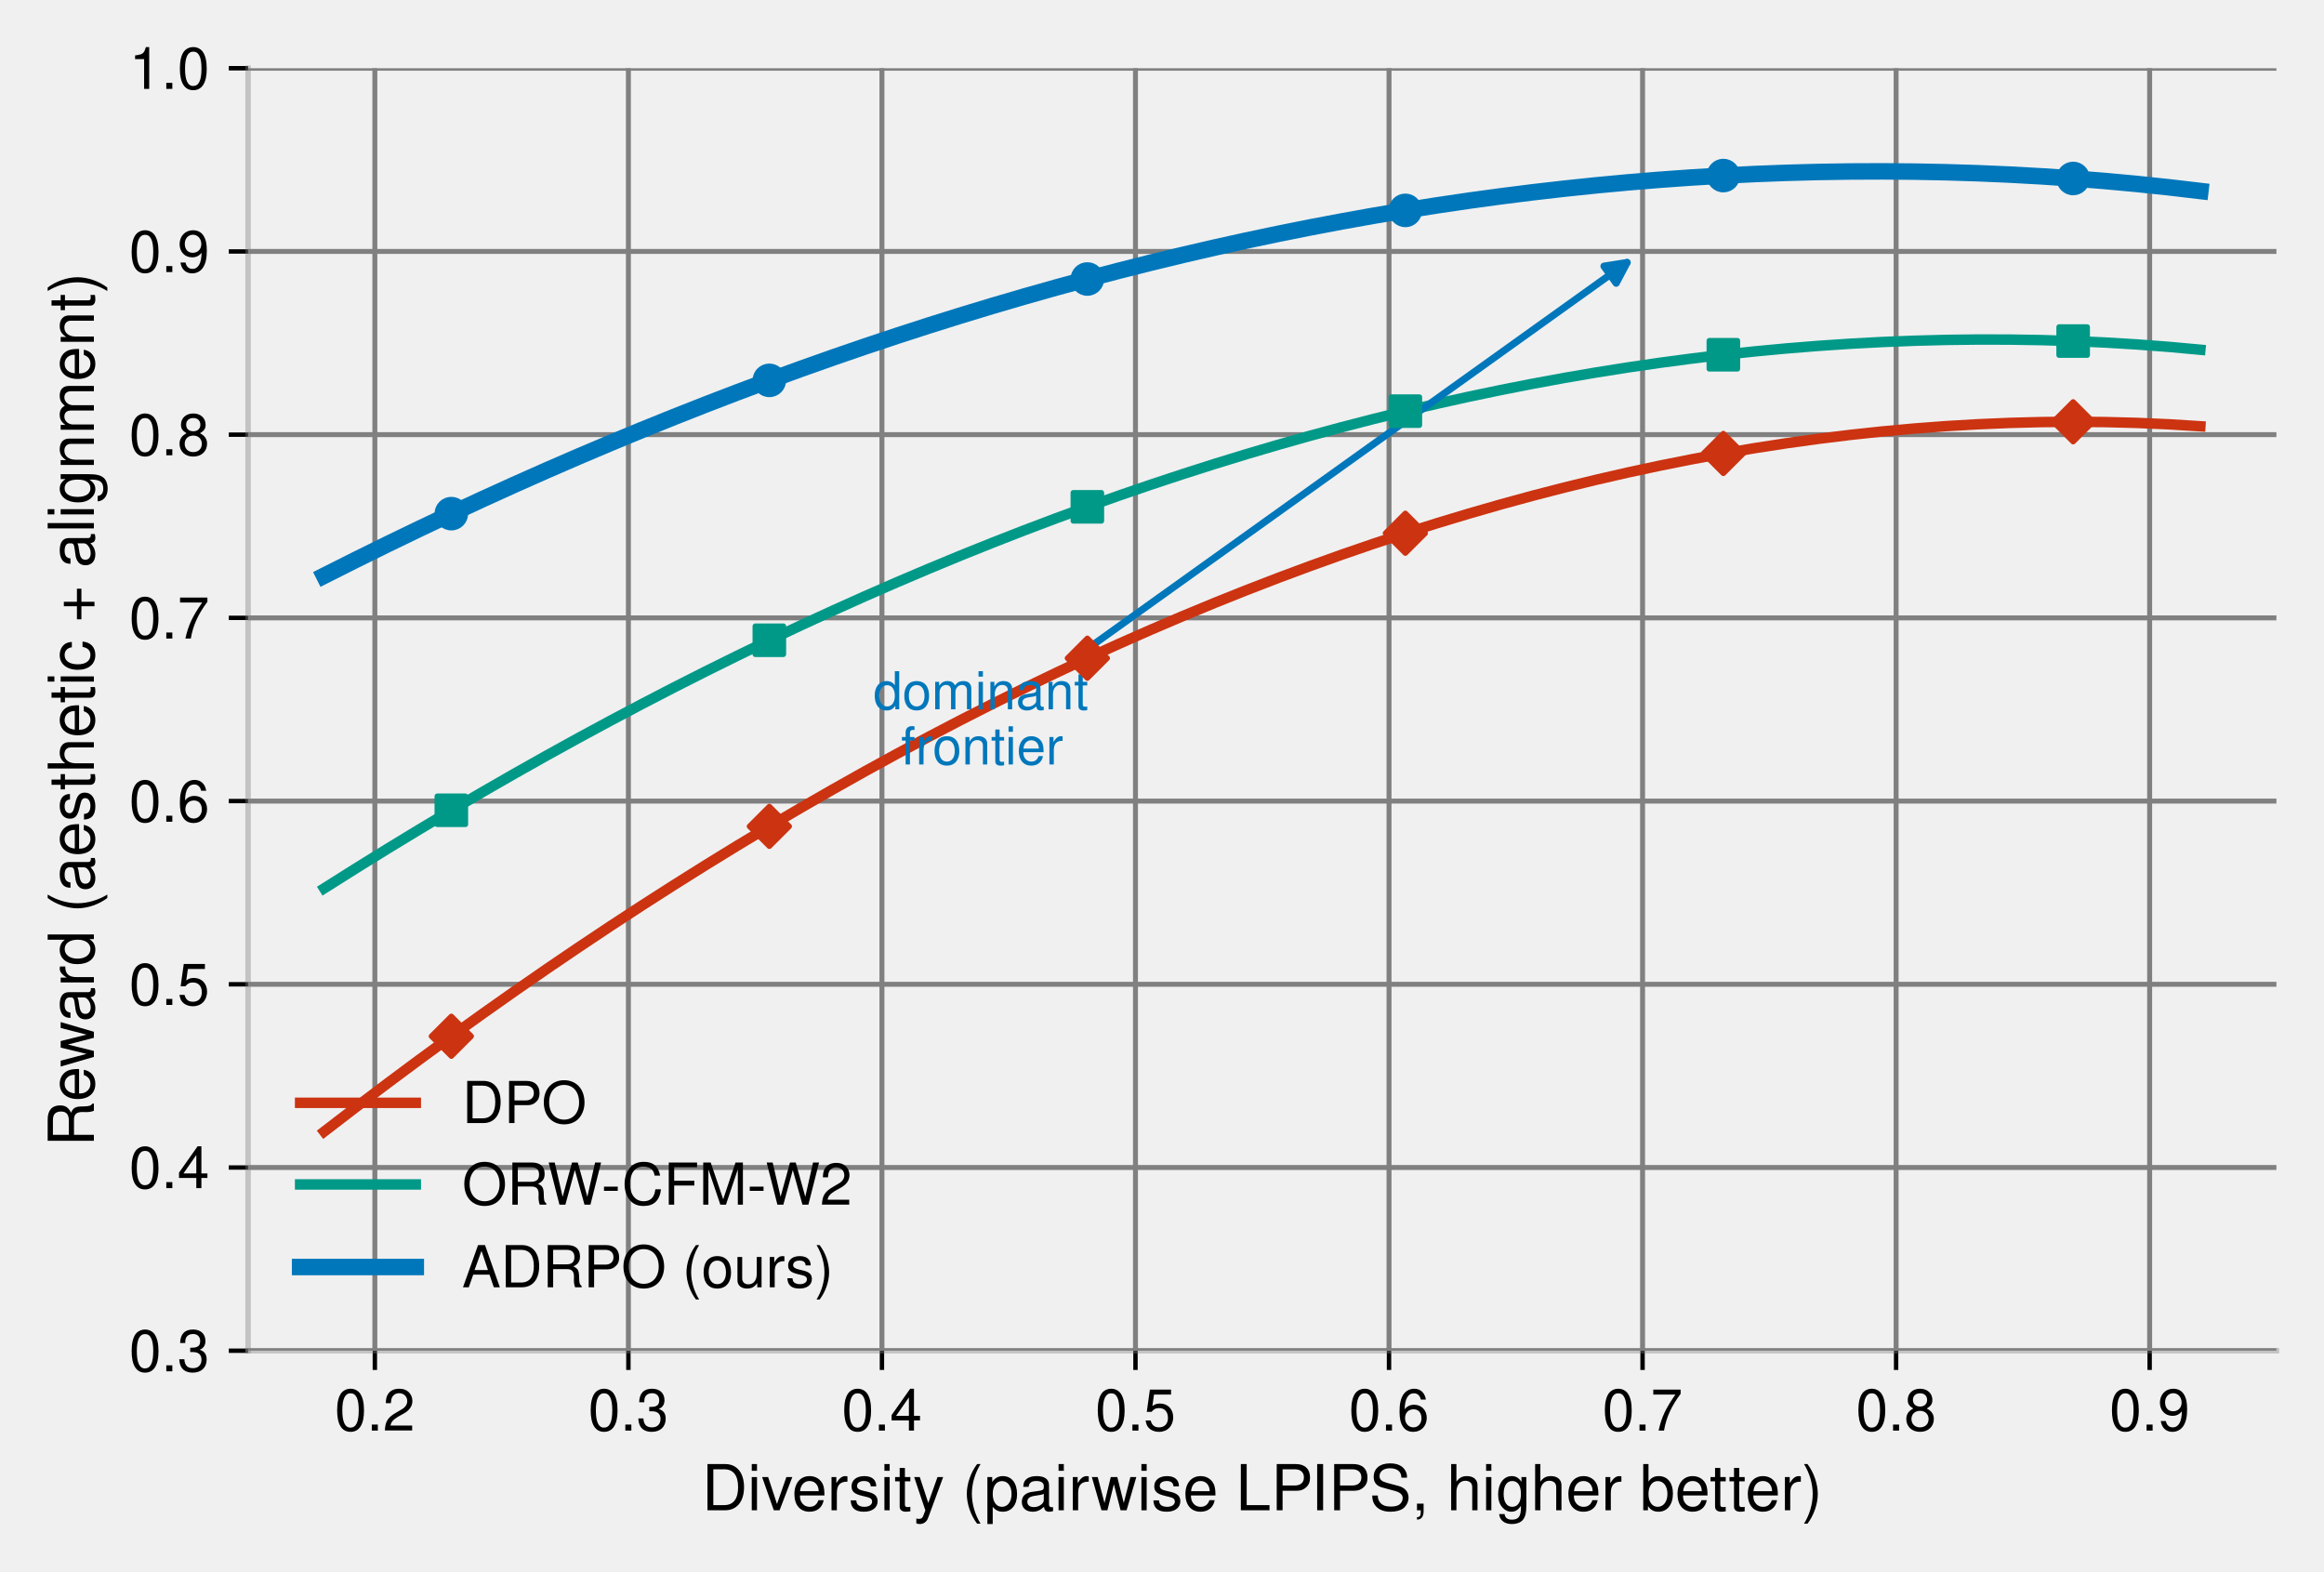
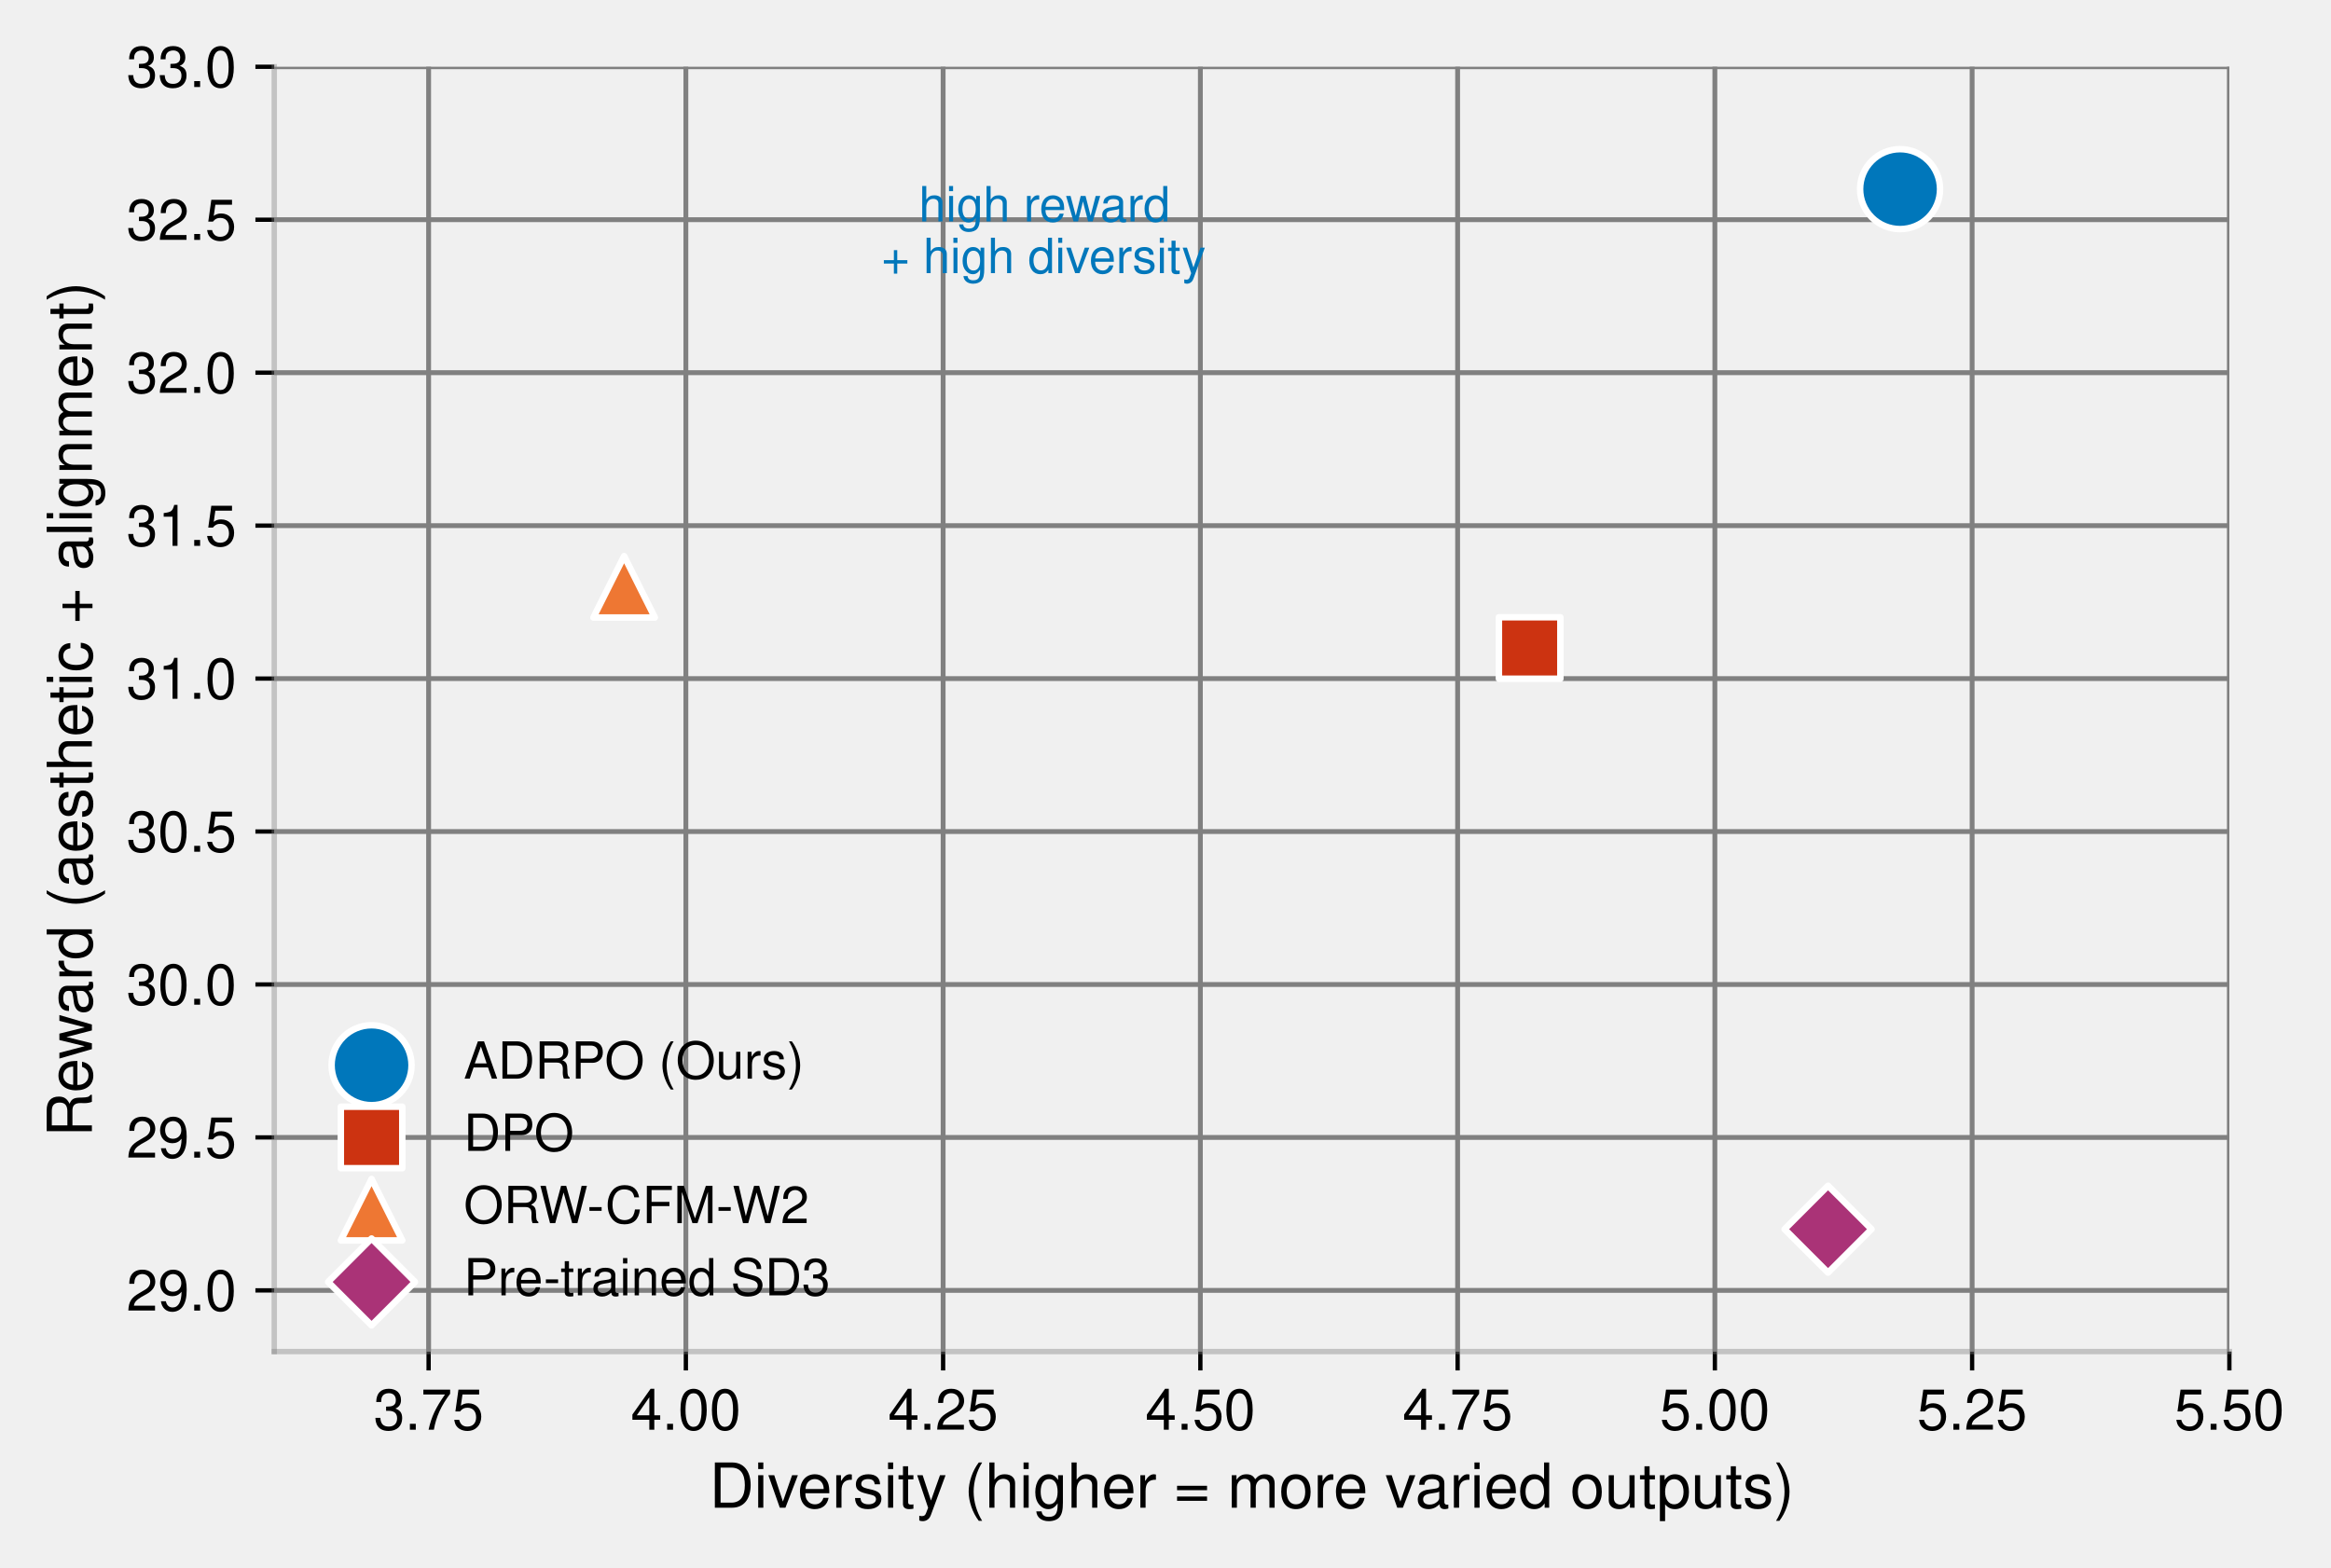
- <svg xmlns="http://www.w3.org/2000/svg" xmlns:xlink="http://www.w3.org/1999/xlink" viewBox="0 0 421.963 285.253" version="1.1">
+ <svg xmlns="http://www.w3.org/2000/svg" xmlns:xlink="http://www.w3.org/1999/xlink" viewBox="0 0 432.436 290.797" version="1.1">
  <defs>
    <style type="text/css">*{stroke-linejoin: round; stroke-linecap: butt}</style>
  </defs>
  <g id="figure_1">
    <g id="patch_1">
-       <path d="M 0 285.253  L 421.963 285.253  L 421.963 -0  L 0 -0  L 0 285.253  z " style="fill: none" />
+       <path d="M -0 290.797  L 432.436 290.797  L 432.436 0  L -0 0  L -0 290.797  z " style="fill: none" />
    </g>
    <g id="axes_1">
      <g id="patch_2">
-         <path d="M 45.043 245.237  L 413.323 245.237  L 413.323 12.389  L 45.043 12.389  L 45.043 245.237  z " style="fill: none" />
+         <path d="M 50.881 250.781  L 413.581 250.781  L 413.581 12.389  L 50.881 12.389  L 50.881 250.781  z " style="fill: none" />
      </g>
      <g id="matplotlib.axis_1">
        <g id="xtick_1">
          <g id="line2d_1">
-             <path d="M 68.061 245.237  L 68.061 12.389  " clip-path="url(#p3cca46b432)" style="fill: none; stroke: #808080; stroke-width: 0.9; stroke-linecap: square" />
+             <path d="M 79.515 250.781  L 79.515 12.389  " clip-path="url(#pc7fb6320b8)" style="fill: none; stroke: #808080; stroke-width: 0.9; stroke-linecap: square" />
          </g>
          <g id="line2d_2">
            <defs>
-               <path id="mcadd998ac5" d="M 0 0  L 0 3.5  " style="stroke: currentColor; stroke-width: 0.8" />
+               <path id="m6e962853aa" d="M 0 0  L 0 3.5  " style="stroke: currentColor; stroke-width: 0.8" />
            </defs>
            <g>
-               <use xlink:href="#mcadd998ac5" x="68.061" y="245.237" style="fill: currentColor; stroke: currentColor; stroke-width: 0.8" />
+               <use xlink:href="#m6e962853aa" x="79.515" y="250.781" style="fill: currentColor; stroke: currentColor; stroke-width: 0.8" />
            </g>
          </g>
          <g id="text_1">
-             <text style="font-size: 10.5px; font-family: 'Helvetica Neue', 'Helvetica', 'Arial', 'DejaVu Sans', sans-serif; text-anchor: middle; fill: currentColor" x="68.061" y="259.734" transform="rotate(-0 68.06086 259.7345)">0.2</text>
+             <text style="font-size: 10.5px; font-family: 'Helvetica Neue', 'Helvetica', 'Arial', 'DejaVu Sans', sans-serif; text-anchor: middle; fill: currentColor" x="79.515" y="265.278" transform="rotate(-0 79.51491 265.2785)">3.75</text>
          </g>
        </g>
        <g id="xtick_2">
          <g id="line2d_3">
-             <path d="M 114.096 245.237  L 114.096 12.389  " clip-path="url(#p3cca46b432)" style="fill: none; stroke: #808080; stroke-width: 0.9; stroke-linecap: square" />
+             <path d="M 127.239 250.781  L 127.239 12.389  " clip-path="url(#pc7fb6320b8)" style="fill: none; stroke: #808080; stroke-width: 0.9; stroke-linecap: square" />
          </g>
          <g id="line2d_4">
            <g>
-               <use xlink:href="#mcadd998ac5" x="114.096" y="245.237" style="fill: currentColor; stroke: currentColor; stroke-width: 0.8" />
+               <use xlink:href="#m6e962853aa" x="127.239" y="250.781" style="fill: currentColor; stroke: currentColor; stroke-width: 0.8" />
            </g>
          </g>
          <g id="text_2">
-             <text style="font-size: 10.5px; font-family: 'Helvetica Neue', 'Helvetica', 'Arial', 'DejaVu Sans', sans-serif; text-anchor: middle; fill: currentColor" x="114.096" y="259.734" transform="rotate(-0 114.0959 259.7345)">0.3</text>
+             <text style="font-size: 10.5px; font-family: 'Helvetica Neue', 'Helvetica', 'Arial', 'DejaVu Sans', sans-serif; text-anchor: middle; fill: currentColor" x="127.239" y="265.278" transform="rotate(-0 127.2386 265.2785)">4.00</text>
          </g>
        </g>
        <g id="xtick_3">
          <g id="line2d_5">
-             <path d="M 160.131 245.237  L 160.131 12.389  " clip-path="url(#p3cca46b432)" style="fill: none; stroke: #808080; stroke-width: 0.9; stroke-linecap: square" />
+             <path d="M 174.962 250.781  L 174.962 12.389  " clip-path="url(#pc7fb6320b8)" style="fill: none; stroke: #808080; stroke-width: 0.9; stroke-linecap: square" />
          </g>
          <g id="line2d_6">
            <g>
-               <use xlink:href="#mcadd998ac5" x="160.131" y="245.237" style="fill: currentColor; stroke: currentColor; stroke-width: 0.8" />
+               <use xlink:href="#m6e962853aa" x="174.962" y="250.781" style="fill: currentColor; stroke: currentColor; stroke-width: 0.8" />
            </g>
          </g>
          <g id="text_3">
-             <text style="font-size: 10.5px; font-family: 'Helvetica Neue', 'Helvetica', 'Arial', 'DejaVu Sans', sans-serif; text-anchor: middle; fill: currentColor" x="160.131" y="259.734" transform="rotate(-0 160.1309 259.7345)">0.4</text>
+             <text style="font-size: 10.5px; font-family: 'Helvetica Neue', 'Helvetica', 'Arial', 'DejaVu Sans', sans-serif; text-anchor: middle; fill: currentColor" x="174.962" y="265.278" transform="rotate(-0 174.9623 265.2785)">4.25</text>
          </g>
        </g>
        <g id="xtick_4">
          <g id="line2d_7">
-             <path d="M 206.166 245.237  L 206.166 12.389  " clip-path="url(#p3cca46b432)" style="fill: none; stroke: #808080; stroke-width: 0.9; stroke-linecap: square" />
+             <path d="M 222.686 250.781  L 222.686 12.389  " clip-path="url(#pc7fb6320b8)" style="fill: none; stroke: #808080; stroke-width: 0.9; stroke-linecap: square" />
          </g>
          <g id="line2d_8">
            <g>
-               <use xlink:href="#mcadd998ac5" x="206.166" y="245.237" style="fill: currentColor; stroke: currentColor; stroke-width: 0.8" />
+               <use xlink:href="#m6e962853aa" x="222.686" y="250.781" style="fill: currentColor; stroke: currentColor; stroke-width: 0.8" />
            </g>
          </g>
          <g id="text_4">
-             <text style="font-size: 10.5px; font-family: 'Helvetica Neue', 'Helvetica', 'Arial', 'DejaVu Sans', sans-serif; text-anchor: middle; fill: currentColor" x="206.166" y="259.734" transform="rotate(-0 206.1659 259.7345)">0.5</text>
+             <text style="font-size: 10.5px; font-family: 'Helvetica Neue', 'Helvetica', 'Arial', 'DejaVu Sans', sans-serif; text-anchor: middle; fill: currentColor" x="222.686" y="265.278" transform="rotate(-0 222.686 265.2785)">4.50</text>
          </g>
        </g>
        <g id="xtick_5">
          <g id="line2d_9">
-             <path d="M 252.201 245.237  L 252.201 12.389  " clip-path="url(#p3cca46b432)" style="fill: none; stroke: #808080; stroke-width: 0.9; stroke-linecap: square" />
+             <path d="M 270.41 250.781  L 270.41 12.389  " clip-path="url(#pc7fb6320b8)" style="fill: none; stroke: #808080; stroke-width: 0.9; stroke-linecap: square" />
          </g>
          <g id="line2d_10">
            <g>
-               <use xlink:href="#mcadd998ac5" x="252.201" y="245.237" style="fill: currentColor; stroke: currentColor; stroke-width: 0.8" />
+               <use xlink:href="#m6e962853aa" x="270.41" y="250.781" style="fill: currentColor; stroke: currentColor; stroke-width: 0.8" />
            </g>
          </g>
          <g id="text_5">
-             <text style="font-size: 10.5px; font-family: 'Helvetica Neue', 'Helvetica', 'Arial', 'DejaVu Sans', sans-serif; text-anchor: middle; fill: currentColor" x="252.201" y="259.734" transform="rotate(-0 252.2009 259.7345)">0.6</text>
+             <text style="font-size: 10.5px; font-family: 'Helvetica Neue', 'Helvetica', 'Arial', 'DejaVu Sans', sans-serif; text-anchor: middle; fill: currentColor" x="270.41" y="265.278" transform="rotate(-0 270.4096 265.2785)">4.75</text>
          </g>
        </g>
        <g id="xtick_6">
          <g id="line2d_11">
-             <path d="M 298.236 245.237  L 298.236 12.389  " clip-path="url(#p3cca46b432)" style="fill: none; stroke: #808080; stroke-width: 0.9; stroke-linecap: square" />
+             <path d="M 318.133 250.781  L 318.133 12.389  " clip-path="url(#pc7fb6320b8)" style="fill: none; stroke: #808080; stroke-width: 0.9; stroke-linecap: square" />
          </g>
          <g id="line2d_12">
            <g>
-               <use xlink:href="#mcadd998ac5" x="298.236" y="245.237" style="fill: currentColor; stroke: currentColor; stroke-width: 0.8" />
+               <use xlink:href="#m6e962853aa" x="318.133" y="250.781" style="fill: currentColor; stroke: currentColor; stroke-width: 0.8" />
            </g>
          </g>
          <g id="text_6">
-             <text style="font-size: 10.5px; font-family: 'Helvetica Neue', 'Helvetica', 'Arial', 'DejaVu Sans', sans-serif; text-anchor: middle; fill: currentColor" x="298.236" y="259.734" transform="rotate(-0 298.2359 259.7345)">0.7</text>
+             <text style="font-size: 10.5px; font-family: 'Helvetica Neue', 'Helvetica', 'Arial', 'DejaVu Sans', sans-serif; text-anchor: middle; fill: currentColor" x="318.133" y="265.278" transform="rotate(-0 318.1333 265.2785)">5.00</text>
          </g>
        </g>
        <g id="xtick_7">
          <g id="line2d_13">
-             <path d="M 344.271 245.237  L 344.271 12.389  " clip-path="url(#p3cca46b432)" style="fill: none; stroke: #808080; stroke-width: 0.9; stroke-linecap: square" />
+             <path d="M 365.857 250.781  L 365.857 12.389  " clip-path="url(#pc7fb6320b8)" style="fill: none; stroke: #808080; stroke-width: 0.9; stroke-linecap: square" />
          </g>
          <g id="line2d_14">
            <g>
-               <use xlink:href="#mcadd998ac5" x="344.271" y="245.237" style="fill: currentColor; stroke: currentColor; stroke-width: 0.8" />
+               <use xlink:href="#m6e962853aa" x="365.857" y="250.781" style="fill: currentColor; stroke: currentColor; stroke-width: 0.8" />
            </g>
          </g>
          <g id="text_7">
-             <text style="font-size: 10.5px; font-family: 'Helvetica Neue', 'Helvetica', 'Arial', 'DejaVu Sans', sans-serif; text-anchor: middle; fill: currentColor" x="344.271" y="259.734" transform="rotate(-0 344.2709 259.7345)">0.8</text>
+             <text style="font-size: 10.5px; font-family: 'Helvetica Neue', 'Helvetica', 'Arial', 'DejaVu Sans', sans-serif; text-anchor: middle; fill: currentColor" x="365.857" y="265.278" transform="rotate(-0 365.857 265.2785)">5.25</text>
          </g>
        </g>
        <g id="xtick_8">
          <g id="line2d_15">
-             <path d="M 390.306 245.237  L 390.306 12.389  " clip-path="url(#p3cca46b432)" style="fill: none; stroke: #808080; stroke-width: 0.9; stroke-linecap: square" />
+             <path d="M 413.581 250.781  L 413.581 12.389  " clip-path="url(#pc7fb6320b8)" style="fill: none; stroke: #808080; stroke-width: 0.9; stroke-linecap: square" />
          </g>
          <g id="line2d_16">
            <g>
-               <use xlink:href="#mcadd998ac5" x="390.306" y="245.237" style="fill: currentColor; stroke: currentColor; stroke-width: 0.8" />
+               <use xlink:href="#m6e962853aa" x="413.581" y="250.781" style="fill: currentColor; stroke: currentColor; stroke-width: 0.8" />
            </g>
          </g>
          <g id="text_8">
-             <text style="font-size: 10.5px; font-family: 'Helvetica Neue', 'Helvetica', 'Arial', 'DejaVu Sans', sans-serif; text-anchor: middle; fill: currentColor" x="390.306" y="259.734" transform="rotate(-0 390.3059 259.7345)">0.9</text>
+             <text style="font-size: 10.5px; font-family: 'Helvetica Neue', 'Helvetica', 'Arial', 'DejaVu Sans', sans-serif; text-anchor: middle; fill: currentColor" x="413.581" y="265.278" transform="rotate(-0 413.5807 265.2785)">5.50</text>
          </g>
        </g>
        <g id="text_9">
-           <text style="font-size: 11.5px; font-family: 'Helvetica Neue', 'Helvetica', 'Arial', 'DejaVu Sans', sans-serif; text-anchor: middle; fill: currentColor" x="229.183" y="274.209" transform="rotate(-0 229.1834 274.2091)">Diversity  (pairwise LPIPS, higher better)</text>
+           <text style="font-size: 11.5px; font-family: 'Helvetica Neue', 'Helvetica', 'Arial', 'DejaVu Sans', sans-serif; text-anchor: middle; fill: currentColor" x="232.231" y="279.753" transform="rotate(-0 232.2307 279.7531)">Diversity  (higher = more varied outputs)</text>
        </g>
      </g>
      <g id="matplotlib.axis_2">
        <g id="ytick_1">
          <g id="line2d_17">
-             <path d="M 45.043 245.237  L 413.323 245.237  " clip-path="url(#p3cca46b432)" style="fill: none; stroke: #808080; stroke-width: 0.9; stroke-linecap: square" />
+             <path d="M 50.881 239.429  L 413.581 239.429  " clip-path="url(#pc7fb6320b8)" style="fill: none; stroke: #808080; stroke-width: 0.9; stroke-linecap: square" />
          </g>
          <g id="line2d_18">
            <defs>
-               <path id="mdf50084519" d="M 0 0  L -3.5 0  " style="stroke: currentColor; stroke-width: 0.8" />
+               <path id="m9c4fc6ba1e" d="M 0 0  L -3.5 0  " style="stroke: currentColor; stroke-width: 0.8" />
            </defs>
            <g>
-               <use xlink:href="#mdf50084519" x="45.043" y="245.237" style="fill: currentColor; stroke: currentColor; stroke-width: 0.8" />
+               <use xlink:href="#m9c4fc6ba1e" x="50.881" y="239.429" style="fill: currentColor; stroke: currentColor; stroke-width: 0.8" />
            </g>
          </g>
          <g id="text_10">
-             <text style="font-size: 10.5px; font-family: 'Helvetica Neue', 'Helvetica', 'Arial', 'DejaVu Sans', sans-serif; text-anchor: end; fill: currentColor" x="38.043" y="248.986" transform="rotate(-0 38.04336 248.9857)">0.3</text>
+             <text style="font-size: 10.5px; font-family: 'Helvetica Neue', 'Helvetica', 'Arial', 'DejaVu Sans', sans-serif; text-anchor: end; fill: currentColor" x="43.881" y="243.178" transform="rotate(-0 43.8807 243.1777)">29.0</text>
          </g>
        </g>
        <g id="ytick_2">
          <g id="line2d_19">
-             <path d="M 45.043 211.973  L 413.323 211.973  " clip-path="url(#p3cca46b432)" style="fill: none; stroke: #808080; stroke-width: 0.9; stroke-linecap: square" />
+             <path d="M 50.881 211.049  L 413.581 211.049  " clip-path="url(#pc7fb6320b8)" style="fill: none; stroke: #808080; stroke-width: 0.9; stroke-linecap: square" />
          </g>
          <g id="line2d_20">
            <g>
-               <use xlink:href="#mdf50084519" x="45.043" y="211.973" style="fill: currentColor; stroke: currentColor; stroke-width: 0.8" />
+               <use xlink:href="#m9c4fc6ba1e" x="50.881" y="211.049" style="fill: currentColor; stroke: currentColor; stroke-width: 0.8" />
            </g>
          </g>
          <g id="text_11">
-             <text style="font-size: 10.5px; font-family: 'Helvetica Neue', 'Helvetica', 'Arial', 'DejaVu Sans', sans-serif; text-anchor: end; fill: currentColor" x="38.043" y="215.722" transform="rotate(-0 38.04336 215.7217)">0.4</text>
+             <text style="font-size: 10.5px; font-family: 'Helvetica Neue', 'Helvetica', 'Arial', 'DejaVu Sans', sans-serif; text-anchor: end; fill: currentColor" x="43.881" y="214.798" transform="rotate(-0 43.8807 214.7977)">29.5</text>
          </g>
        </g>
        <g id="ytick_3">
          <g id="line2d_21">
-             <path d="M 45.043 178.709  L 413.323 178.709  " clip-path="url(#p3cca46b432)" style="fill: none; stroke: #808080; stroke-width: 0.9; stroke-linecap: square" />
+             <path d="M 50.881 182.669  L 413.581 182.669  " clip-path="url(#pc7fb6320b8)" style="fill: none; stroke: #808080; stroke-width: 0.9; stroke-linecap: square" />
          </g>
          <g id="line2d_22">
            <g>
-               <use xlink:href="#mdf50084519" x="45.043" y="178.709" style="fill: currentColor; stroke: currentColor; stroke-width: 0.8" />
+               <use xlink:href="#m9c4fc6ba1e" x="50.881" y="182.669" style="fill: currentColor; stroke: currentColor; stroke-width: 0.8" />
            </g>
          </g>
          <g id="text_12">
-             <text style="font-size: 10.5px; font-family: 'Helvetica Neue', 'Helvetica', 'Arial', 'DejaVu Sans', sans-serif; text-anchor: end; fill: currentColor" x="38.043" y="182.458" transform="rotate(-0 38.04336 182.4577)">0.5</text>
+             <text style="font-size: 10.5px; font-family: 'Helvetica Neue', 'Helvetica', 'Arial', 'DejaVu Sans', sans-serif; text-anchor: end; fill: currentColor" x="43.881" y="186.418" transform="rotate(-0 43.8807 186.4177)">30.0</text>
          </g>
        </g>
        <g id="ytick_4">
          <g id="line2d_23">
-             <path d="M 45.043 145.445  L 413.323 145.445  " clip-path="url(#p3cca46b432)" style="fill: none; stroke: #808080; stroke-width: 0.9; stroke-linecap: square" />
+             <path d="M 50.881 154.289  L 413.581 154.289  " clip-path="url(#pc7fb6320b8)" style="fill: none; stroke: #808080; stroke-width: 0.9; stroke-linecap: square" />
          </g>
          <g id="line2d_24">
            <g>
-               <use xlink:href="#mdf50084519" x="45.043" y="145.445" style="fill: currentColor; stroke: currentColor; stroke-width: 0.8" />
+               <use xlink:href="#m9c4fc6ba1e" x="50.881" y="154.289" style="fill: currentColor; stroke: currentColor; stroke-width: 0.8" />
            </g>
          </g>
          <g id="text_13">
-             <text style="font-size: 10.5px; font-family: 'Helvetica Neue', 'Helvetica', 'Arial', 'DejaVu Sans', sans-serif; text-anchor: end; fill: currentColor" x="38.043" y="149.194" transform="rotate(-0 38.04336 149.1937)">0.6</text>
+             <text style="font-size: 10.5px; font-family: 'Helvetica Neue', 'Helvetica', 'Arial', 'DejaVu Sans', sans-serif; text-anchor: end; fill: currentColor" x="43.881" y="158.038" transform="rotate(-0 43.8807 158.0377)">30.5</text>
          </g>
        </g>
        <g id="ytick_5">
          <g id="line2d_25">
-             <path d="M 45.043 112.181  L 413.323 112.181  " clip-path="url(#p3cca46b432)" style="fill: none; stroke: #808080; stroke-width: 0.9; stroke-linecap: square" />
+             <path d="M 50.881 125.909  L 413.581 125.909  " clip-path="url(#pc7fb6320b8)" style="fill: none; stroke: #808080; stroke-width: 0.9; stroke-linecap: square" />
          </g>
          <g id="line2d_26">
            <g>
-               <use xlink:href="#mdf50084519" x="45.043" y="112.181" style="fill: currentColor; stroke: currentColor; stroke-width: 0.8" />
+               <use xlink:href="#m9c4fc6ba1e" x="50.881" y="125.909" style="fill: currentColor; stroke: currentColor; stroke-width: 0.8" />
            </g>
          </g>
          <g id="text_14">
-             <text style="font-size: 10.5px; font-family: 'Helvetica Neue', 'Helvetica', 'Arial', 'DejaVu Sans', sans-serif; text-anchor: end; fill: currentColor" x="38.043" y="115.93" transform="rotate(-0 38.04336 115.9297)">0.7</text>
+             <text style="font-size: 10.5px; font-family: 'Helvetica Neue', 'Helvetica', 'Arial', 'DejaVu Sans', sans-serif; text-anchor: end; fill: currentColor" x="43.881" y="129.658" transform="rotate(-0 43.8807 129.6577)">31.0</text>
          </g>
        </g>
        <g id="ytick_6">
          <g id="line2d_27">
-             <path d="M 45.043 78.917  L 413.323 78.917  " clip-path="url(#p3cca46b432)" style="fill: none; stroke: #808080; stroke-width: 0.9; stroke-linecap: square" />
+             <path d="M 50.881 97.529  L 413.581 97.529  " clip-path="url(#pc7fb6320b8)" style="fill: none; stroke: #808080; stroke-width: 0.9; stroke-linecap: square" />
          </g>
          <g id="line2d_28">
            <g>
-               <use xlink:href="#mdf50084519" x="45.043" y="78.917" style="fill: currentColor; stroke: currentColor; stroke-width: 0.8" />
+               <use xlink:href="#m9c4fc6ba1e" x="50.881" y="97.529" style="fill: currentColor; stroke: currentColor; stroke-width: 0.8" />
            </g>
          </g>
          <g id="text_15">
-             <text style="font-size: 10.5px; font-family: 'Helvetica Neue', 'Helvetica', 'Arial', 'DejaVu Sans', sans-serif; text-anchor: end; fill: currentColor" x="38.043" y="82.666" transform="rotate(-0 38.04336 82.66566)">0.8</text>
+             <text style="font-size: 10.5px; font-family: 'Helvetica Neue', 'Helvetica', 'Arial', 'DejaVu Sans', sans-serif; text-anchor: end; fill: currentColor" x="43.881" y="101.278" transform="rotate(-0 43.8807 101.2777)">31.5</text>
          </g>
        </g>
        <g id="ytick_7">
          <g id="line2d_29">
-             <path d="M 45.043 45.653  L 413.323 45.653  " clip-path="url(#p3cca46b432)" style="fill: none; stroke: #808080; stroke-width: 0.9; stroke-linecap: square" />
+             <path d="M 50.881 69.149  L 413.581 69.149  " clip-path="url(#pc7fb6320b8)" style="fill: none; stroke: #808080; stroke-width: 0.9; stroke-linecap: square" />
          </g>
          <g id="line2d_30">
            <g>
-               <use xlink:href="#mdf50084519" x="45.043" y="45.653" style="fill: currentColor; stroke: currentColor; stroke-width: 0.8" />
+               <use xlink:href="#m9c4fc6ba1e" x="50.881" y="69.149" style="fill: currentColor; stroke: currentColor; stroke-width: 0.8" />
            </g>
          </g>
          <g id="text_16">
-             <text style="font-size: 10.5px; font-family: 'Helvetica Neue', 'Helvetica', 'Arial', 'DejaVu Sans', sans-serif; text-anchor: end; fill: currentColor" x="38.043" y="49.402" transform="rotate(-0 38.04336 49.40166)">0.9</text>
+             <text style="font-size: 10.5px; font-family: 'Helvetica Neue', 'Helvetica', 'Arial', 'DejaVu Sans', sans-serif; text-anchor: end; fill: currentColor" x="43.881" y="72.898" transform="rotate(-0 43.8807 72.89766)">32.0</text>
          </g>
        </g>
        <g id="ytick_8">
          <g id="line2d_31">
-             <path d="M 45.043 12.389  L 413.323 12.389  " clip-path="url(#p3cca46b432)" style="fill: none; stroke: #808080; stroke-width: 0.9; stroke-linecap: square" />
+             <path d="M 50.881 40.769  L 413.581 40.769  " clip-path="url(#pc7fb6320b8)" style="fill: none; stroke: #808080; stroke-width: 0.9; stroke-linecap: square" />
          </g>
          <g id="line2d_32">
            <g>
-               <use xlink:href="#mdf50084519" x="45.043" y="12.389" style="fill: currentColor; stroke: currentColor; stroke-width: 0.8" />
+               <use xlink:href="#m9c4fc6ba1e" x="50.881" y="40.769" style="fill: currentColor; stroke: currentColor; stroke-width: 0.8" />
            </g>
          </g>
          <g id="text_17">
-             <text style="font-size: 10.5px; font-family: 'Helvetica Neue', 'Helvetica', 'Arial', 'DejaVu Sans', sans-serif; text-anchor: end; fill: currentColor" x="38.043" y="16.138" transform="rotate(-0 38.04336 16.13766)">1.0</text>
-           </g>
-         </g>
-         <g id="text_18">
-           <text style="font-size: 11.5px; font-family: 'Helvetica Neue', 'Helvetica', 'Arial', 'DejaVu Sans', sans-serif; text-anchor: middle; fill: currentColor" x="17.046" y="128.813" transform="rotate(-90 17.04578 128.8128)">Reward  (aesthetic + alignment)</text>
+             <text style="font-size: 10.5px; font-family: 'Helvetica Neue', 'Helvetica', 'Arial', 'DejaVu Sans', sans-serif; text-anchor: end; fill: currentColor" x="43.881" y="44.518" transform="rotate(-0 43.8807 44.51766)">32.5</text>
+           </g>
+         </g>
+         <g id="ytick_9">
+           <g id="line2d_33">
+             <path d="M 50.881 12.389  L 413.581 12.389  " clip-path="url(#pc7fb6320b8)" style="fill: none; stroke: #808080; stroke-width: 0.9; stroke-linecap: square" />
+           </g>
+           <g id="line2d_34">
+             <g>
+               <use xlink:href="#m9c4fc6ba1e" x="50.881" y="12.389" style="fill: currentColor; stroke: currentColor; stroke-width: 0.8" />
+             </g>
+           </g>
+           <g id="text_18">
+             <text style="font-size: 10.5px; font-family: 'Helvetica Neue', 'Helvetica', 'Arial', 'DejaVu Sans', sans-serif; text-anchor: end; fill: currentColor" x="43.881" y="16.138" transform="rotate(-0 43.8807 16.13766)">33.0</text>
+           </g>
+         </g>
+         <g id="text_19">
+           <text style="font-size: 11.5px; font-family: 'Helvetica Neue', 'Helvetica', 'Arial', 'DejaVu Sans', sans-serif; text-anchor: middle; fill: currentColor" x="17.046" y="131.585" transform="rotate(-90 17.04578 131.5848)">Reward  (aesthetic + alignment)</text>
        </g>
      </g>
      <g id="patch_3">
-         <path d="M 45.043 245.237  L 45.043 12.389  " style="fill: none; stroke: #808080; stroke-opacity: 0.4; stroke-linejoin: miter; stroke-linecap: square" />
+         <path d="M 50.881 250.781  L 50.881 12.389  " style="fill: none; stroke: #808080; stroke-opacity: 0.4; stroke-linejoin: miter; stroke-linecap: square" />
      </g>
      <g id="patch_4">
-         <path d="M 45.043 245.237  L 413.323 245.237  " style="fill: none; stroke: #808080; stroke-opacity: 0.4; stroke-linejoin: miter; stroke-linecap: square" />
-       </g>
-       <g id="line2d_33">
-         <path d="M 58.854 205.46  L 64.628 201.021  L 70.402 196.655  L 76.176 192.363  L 81.949 188.144  L 87.723 183.998  L 93.497 179.927  L 99.271 175.929  L 105.045 172.006  L 110.819 168.157  L 116.593 164.383  L 122.367 160.684  L 128.14 157.059  L 133.914 153.51  L 139.688 150.037  L 145.462 146.639  L 151.236 143.317  L 157.01 140.071  L 162.784 136.902  L 168.558 133.809  L 174.331 130.793  L 180.105 127.855  L 185.879 124.994  L 191.653 122.21  L 197.427 119.505  L 203.201 116.878  L 208.975 114.33  L 214.749 111.86  L 220.523 109.47  L 226.296 107.16  L 232.07 104.929  L 237.844 102.779  L 243.618 100.709  L 249.392 98.721  L 255.166 96.814  L 260.94 94.989  L 266.714 93.247  L 272.487 91.587  L 278.261 90.01  L 284.035 88.518  L 289.809 87.11  L 295.583 85.786  L 301.357 84.548  L 307.131 83.397  L 312.905 82.332  L 318.679 81.354  L 324.452 80.465  L 330.226 79.665  L 336 78.954  L 341.774 78.335  L 347.548 77.807  L 353.322 77.371  L 359.096 77.03  L 364.87 76.784  L 370.643 76.634  L 376.417 76.582  L 382.191 76.631  L 387.965 76.78  L 393.739 77.034  L 399.513 77.395  " clip-path="url(#p3cca46b432)" style="fill: none; stroke: #cc3311; stroke-width: 1.9; stroke-linecap: square" />
-       </g>
-       <g id="line2d_34">
-         <path d="M 58.854 161.294  L 64.628 157.653  L 70.402 154.077  L 76.176 150.565  L 81.949 147.118  L 87.723 143.736  L 93.497 140.419  L 99.271 137.167  L 105.045 133.981  L 110.819 130.86  L 116.593 127.805  L 122.367 124.815  L 128.14 121.892  L 133.914 119.035  L 139.688 116.243  L 145.462 113.519  L 151.236 110.861  L 157.01 108.27  L 162.784 105.746  L 168.558 103.289  L 174.331 100.899  L 180.105 98.577  L 185.879 96.323  L 191.653 94.137  L 197.427 92.019  L 203.201 89.97  L 208.975 87.989  L 214.749 86.078  L 220.523 84.235  L 226.296 82.462  L 232.07 80.759  L 237.844 79.125  L 243.618 77.562  L 249.392 76.07  L 255.166 74.648  L 260.94 73.298  L 266.714 72.019  L 272.487 70.813  L 278.261 69.678  L 284.035 68.616  L 289.809 67.627  L 295.583 66.712  L 301.357 65.871  L 307.131 65.104  L 312.905 64.412  L 318.679 63.795  L 324.452 63.255  L 330.226 62.791  L 336 62.404  L 341.774 62.095  L 347.548 61.865  L 353.322 61.715  L 359.096 61.644  L 364.87 61.656  L 370.643 61.749  L 376.417 61.926  L 382.191 62.188  L 387.965 62.536  L 393.739 62.972  L 399.513 63.499  " clip-path="url(#p3cca46b432)" style="fill: none; stroke: #009988; stroke-width: 1.9; stroke-linecap: square" />
-       </g>
-       <g id="patch_5">
-         <path d="M 196.005 118.832  Q 246.308 82.824 295.429 47.662  " style="fill: none; stroke: #0077bb; stroke-width: 1.3; stroke-linecap: round" />
-         <path d="M 291.233 48.329  L 295.429 47.662  L 293.445 51.419  z " style="fill: #0077bb; stroke: #0077bb; stroke-width: 1.3; stroke-linecap: round" />
-       </g>
-       <g id="text_19">
-         <text style="font-size: 9.5px; font-family: 'Helvetica Neue', 'Helvetica', 'Arial', 'DejaVu Sans', sans-serif; fill: #0077bb" transform="translate(158.5667 128.7799)">dominant</text>
-         <text style="font-size: 9.5px; font-family: 'Helvetica Neue', 'Helvetica', 'Arial', 'DejaVu Sans', sans-serif; fill: #0077bb" transform="translate(163.5898 138.792)">frontier</text>
-       </g>
-       <g id="line2d_35">
-         <path d="M 58.854 104.533  L 64.628 101.629  L 70.402 98.781  L 76.176 95.991  L 81.949 93.256  L 87.723 90.579  L 93.497 87.959  L 99.271 85.395  L 105.045 82.889  L 110.819 80.44  L 116.593 78.048  L 122.367 75.714  L 128.14 73.437  L 133.914 71.219  L 139.688 69.058  L 145.462 66.954  L 151.236 64.909  L 157.01 62.922  L 162.784 60.994  L 168.558 59.124  L 174.331 57.312  L 180.105 55.56  L 185.879 53.866  L 191.653 52.231  L 197.427 50.656  L 203.201 49.14  L 208.975 47.683  L 214.749 46.286  L 220.523 44.949  L 226.296 43.672  L 232.07 42.455  L 237.844 41.299  L 243.618 40.204  L 249.392 39.169  L 255.166 38.196  L 260.94 37.283  L 266.714 36.433  L 272.487 35.644  L 278.261 34.917  L 284.035 34.253  L 289.809 33.651  L 295.583 33.113  L 301.357 32.637  L 307.131 32.226  L 312.905 31.878  L 318.679 31.594  L 324.452 31.376  L 330.226 31.222  L 336 31.135  L 341.774 31.113  L 347.548 31.158  L 353.322 31.27  L 359.096 31.45  L 364.87 31.699  L 370.643 32.017  L 376.417 32.405  L 382.191 32.864  L 387.965 33.395  L 393.739 34  L 399.513 34.679  " clip-path="url(#p3cca46b432)" style="fill: none; stroke: #0077bb; stroke-width: 3; stroke-linecap: square" />
-       </g>
-       <g id="legend_1">
-         <g id="line2d_36">
-           <path d="M 54.493 200.233  L 64.993 200.233  L 75.493 200.233  " style="fill: none; stroke: #cc3311; stroke-width: 1.9; stroke-linecap: square" />
-         </g>
-         <g id="text_20">
-           <text style="font-size: 10.5px; font-family: 'Helvetica Neue', 'Helvetica', 'Arial', 'DejaVu Sans', sans-serif; text-anchor: start; fill: currentColor" x="83.893" y="203.908" transform="rotate(-0 83.89336 203.9078)">DPO</text>
-         </g>
-         <g id="line2d_37">
-           <path d="M 54.493 215.049  L 64.993 215.049  L 75.493 215.049  " style="fill: none; stroke: #009988; stroke-width: 1.9; stroke-linecap: square" />
-         </g>
-         <g id="text_21">
-           <text style="font-size: 10.5px; font-family: 'Helvetica Neue', 'Helvetica', 'Arial', 'DejaVu Sans', sans-serif; text-anchor: start; fill: currentColor" x="83.893" y="218.724" transform="rotate(-0 83.89336 218.7243)">ORW-CFM-W2</text>
-         </g>
-         <g id="line2d_38">
-           <path d="M 54.493 230.043  L 64.993 230.043  L 75.493 230.043  " style="fill: none; stroke: #0077bb; stroke-width: 3; stroke-linecap: square" />
-         </g>
-         <g id="text_22">
-           <text style="font-size: 10.5px; font-family: 'Helvetica Neue', 'Helvetica', 'Arial', 'DejaVu Sans', sans-serif; text-anchor: start; fill: currentColor" x="83.893" y="233.718" transform="rotate(-0 83.89336 233.718)">ADRPO (ours)</text>
-         </g>
+         <path d="M 50.881 250.781  L 413.581 250.781  " style="fill: none; stroke: #808080; stroke-opacity: 0.4; stroke-linejoin: miter; stroke-linecap: square" />
+       </g>
+       <g id="text_20">
+         <text style="font-size: 9px; font-family: 'Helvetica Neue', 'Helvetica', 'Arial', 'DejaVu Sans', sans-serif; fill: #0077bb" transform="translate(170.4633 41.08261)">high reward</text>
+         <text style="font-size: 9px; font-family: 'Helvetica Neue', 'Helvetica', 'Arial', 'DejaVu Sans', sans-serif; fill: #0077bb" transform="translate(163.515 50.67605)">+ high diversity</text>
      </g>
      <g id="PathCollection_1">
        <defs>
-           <path id="m46052d0ca1" d="M -0 3.606  L 3.606 0  L 0 -3.606  L -3.606 -0  z " style="stroke: #cc3311" />
+           <path id="m65944cd20e" d="M 0 7.416  C 1.967 7.416 3.853 6.635 5.244 5.244  C 6.635 3.853 7.416 1.967 7.416 0  C 7.416 -1.967 6.635 -3.853 5.244 -5.244  C 3.853 -6.635 1.967 -7.416 0 -7.416  C -1.967 -7.416 -3.853 -6.635 -5.244 -5.244  C -6.635 -3.853 -7.416 -1.967 -7.416 0  C -7.416 1.967 -6.635 3.853 -5.244 5.244  C -3.853 6.635 -1.967 7.416 0 7.416  z " style="stroke: #ffffff; stroke-width: 1.2" />
        </defs>
-         <g clip-path="url(#p3cca46b432)">
-           <use xlink:href="#m46052d0ca1" x="81.949" y="188.144" style="fill: #cc3311; stroke: #cc3311" />
-           <use xlink:href="#m46052d0ca1" x="139.688" y="150.037" style="fill: #cc3311; stroke: #cc3311" />
-           <use xlink:href="#m46052d0ca1" x="197.427" y="119.505" style="fill: #cc3311; stroke: #cc3311" />
-           <use xlink:href="#m46052d0ca1" x="255.166" y="96.814" style="fill: #cc3311; stroke: #cc3311" />
-           <use xlink:href="#m46052d0ca1" x="312.905" y="82.332" style="fill: #cc3311; stroke: #cc3311" />
-           <use xlink:href="#m46052d0ca1" x="376.417" y="76.582" style="fill: #cc3311; stroke: #cc3311" />
+         <g clip-path="url(#pc7fb6320b8)">
+           <use xlink:href="#m65944cd20e" x="352.494" y="35.093" style="fill: #0077bb; stroke: #ffffff; stroke-width: 1.2" />
        </g>
      </g>
      <g id="PathCollection_2">
        <defs>
-           <path id="m76bfaecc1d" d="M -2.55 2.55  L 2.55 2.55  L 2.55 -2.55  L -2.55 -2.55  z " style="stroke: #009988" />
+           <path id="mc439c2dd79" d="M -5.701 5.701  L 5.701 5.701  L 5.701 -5.701  L -5.701 -5.701  z " style="stroke: #ffffff; stroke-width: 1.2" />
        </defs>
-         <g clip-path="url(#p3cca46b432)">
-           <use xlink:href="#m76bfaecc1d" x="81.949" y="147.118" style="fill: #009988; stroke: #009988" />
-           <use xlink:href="#m76bfaecc1d" x="139.688" y="116.243" style="fill: #009988; stroke: #009988" />
-           <use xlink:href="#m76bfaecc1d" x="197.427" y="92.019" style="fill: #009988; stroke: #009988" />
-           <use xlink:href="#m76bfaecc1d" x="255.166" y="74.648" style="fill: #009988; stroke: #009988" />
-           <use xlink:href="#m76bfaecc1d" x="312.905" y="64.412" style="fill: #009988; stroke: #009988" />
-           <use xlink:href="#m76bfaecc1d" x="376.417" y="61.926" style="fill: #009988; stroke: #009988" />
+         <g clip-path="url(#pc7fb6320b8)">
+           <use xlink:href="#mc439c2dd79" x="283.772" y="120.233" style="fill: #cc3311; stroke: #ffffff; stroke-width: 1.2" />
        </g>
      </g>
      <g id="PathCollection_3">
        <defs>
-           <path id="mbfc0e7a414" d="M 0 2.55  C 0.676 2.55 1.325 2.281 1.803 1.803  C 2.281 1.325 2.55 0.676 2.55 0  C 2.55 -0.676 2.281 -1.325 1.803 -1.803  C 1.325 -2.281 0.676 -2.55 0 -2.55  C -0.676 -2.55 -1.325 -2.281 -1.803 -1.803  C -2.281 -1.325 -2.55 -0.676 -2.55 0  C -2.55 0.676 -2.281 1.325 -1.803 1.803  C -1.325 2.281 -0.676 2.55 0 2.55  z " style="stroke: #0077bb" />
+           <path id="md6c0cdaead" d="M 0 -5.701  L -5.701 5.701  L 5.701 5.701  z " style="stroke: #ffffff; stroke-width: 1.2" />
        </defs>
-         <g clip-path="url(#p3cca46b432)">
-           <use xlink:href="#mbfc0e7a414" x="81.949" y="93.256" style="fill: #0077bb; stroke: #0077bb" />
-           <use xlink:href="#mbfc0e7a414" x="139.688" y="69.058" style="fill: #0077bb; stroke: #0077bb" />
-           <use xlink:href="#mbfc0e7a414" x="197.427" y="50.656" style="fill: #0077bb; stroke: #0077bb" />
-           <use xlink:href="#mbfc0e7a414" x="255.166" y="38.196" style="fill: #0077bb; stroke: #0077bb" />
-           <use xlink:href="#mbfc0e7a414" x="312.905" y="31.878" style="fill: #0077bb; stroke: #0077bb" />
-           <use xlink:href="#mbfc0e7a414" x="376.417" y="32.405" style="fill: #0077bb; stroke: #0077bb" />
+         <g clip-path="url(#pc7fb6320b8)">
+           <use xlink:href="#md6c0cdaead" x="115.785" y="108.881" style="fill: #ee7733; stroke: #ffffff; stroke-width: 1.2" />
+         </g>
+       </g>
+       <g id="PathCollection_4">
+         <defs>
+           <path id="m620d08f9a4" d="M -0 8.062  L 8.062 0  L 0 -8.062  L -8.062 -0  z " style="stroke: #ffffff; stroke-width: 1.2" />
+         </defs>
+         <g clip-path="url(#pc7fb6320b8)">
+           <use xlink:href="#m620d08f9a4" x="339.132" y="228.077" style="fill: #aa3377; stroke: #ffffff; stroke-width: 1.2" />
+         </g>
+       </g>
+       <g id="legend_1">
+         <g id="PathCollection_5">
+           <g>
+             <use xlink:href="#m65944cd20e" x="68.931" y="197.649" style="fill: #0077bb; stroke: #ffffff; stroke-width: 1.2" />
+           </g>
+         </g>
+         <g id="text_21">
+           <text style="font-size: 9.5px; font-family: 'Helvetica Neue', 'Helvetica', 'Arial', 'DejaVu Sans', sans-serif; text-anchor: start; fill: currentColor" x="86.031" y="200.143" transform="rotate(-0 86.0307 200.1429)">ADRPO (Ours)</text>
+         </g>
+         <g id="PathCollection_6">
+           <g>
+             <use xlink:href="#mc439c2dd79" x="68.931" y="211.054" style="fill: #cc3311; stroke: #ffffff; stroke-width: 1.2" />
+           </g>
+         </g>
+         <g id="text_22">
+           <text style="font-size: 9.5px; font-family: 'Helvetica Neue', 'Helvetica', 'Arial', 'DejaVu Sans', sans-serif; text-anchor: start; fill: currentColor" x="86.031" y="213.548" transform="rotate(-0 86.0307 213.5482)">DPO</text>
+         </g>
+         <g id="PathCollection_7">
+           <g>
+             <use xlink:href="#md6c0cdaead" x="68.931" y="224.46" style="fill: #ee7733; stroke: #ffffff; stroke-width: 1.2" />
+           </g>
+         </g>
+         <g id="text_23">
+           <text style="font-size: 9.5px; font-family: 'Helvetica Neue', 'Helvetica', 'Arial', 'DejaVu Sans', sans-serif; text-anchor: start; fill: currentColor" x="86.031" y="226.954" transform="rotate(-0 86.0307 226.9536)">ORW-CFM-W2</text>
+         </g>
+         <g id="PathCollection_8">
+           <g>
+             <use xlink:href="#m620d08f9a4" x="68.931" y="237.865" style="fill: #aa3377; stroke: #ffffff; stroke-width: 1.2" />
+           </g>
+         </g>
+         <g id="text_24">
+           <text style="font-size: 9.5px; font-family: 'Helvetica Neue', 'Helvetica', 'Arial', 'DejaVu Sans', sans-serif; text-anchor: start; fill: currentColor" x="86.031" y="240.359" transform="rotate(-0 86.0307 240.359)">Pre-trained SD3</text>
        </g>
      </g>
    </g>
  </g>
  <defs>
-     <clipPath id="p3cca46b432">
-       <rect x="45.043" y="12.389" width="368.28" height="232.848" />
+     <clipPath id="pc7fb6320b8">
+       <rect x="50.881" y="12.389" width="362.7" height="238.392" />
    </clipPath>
  </defs>
</svg>
